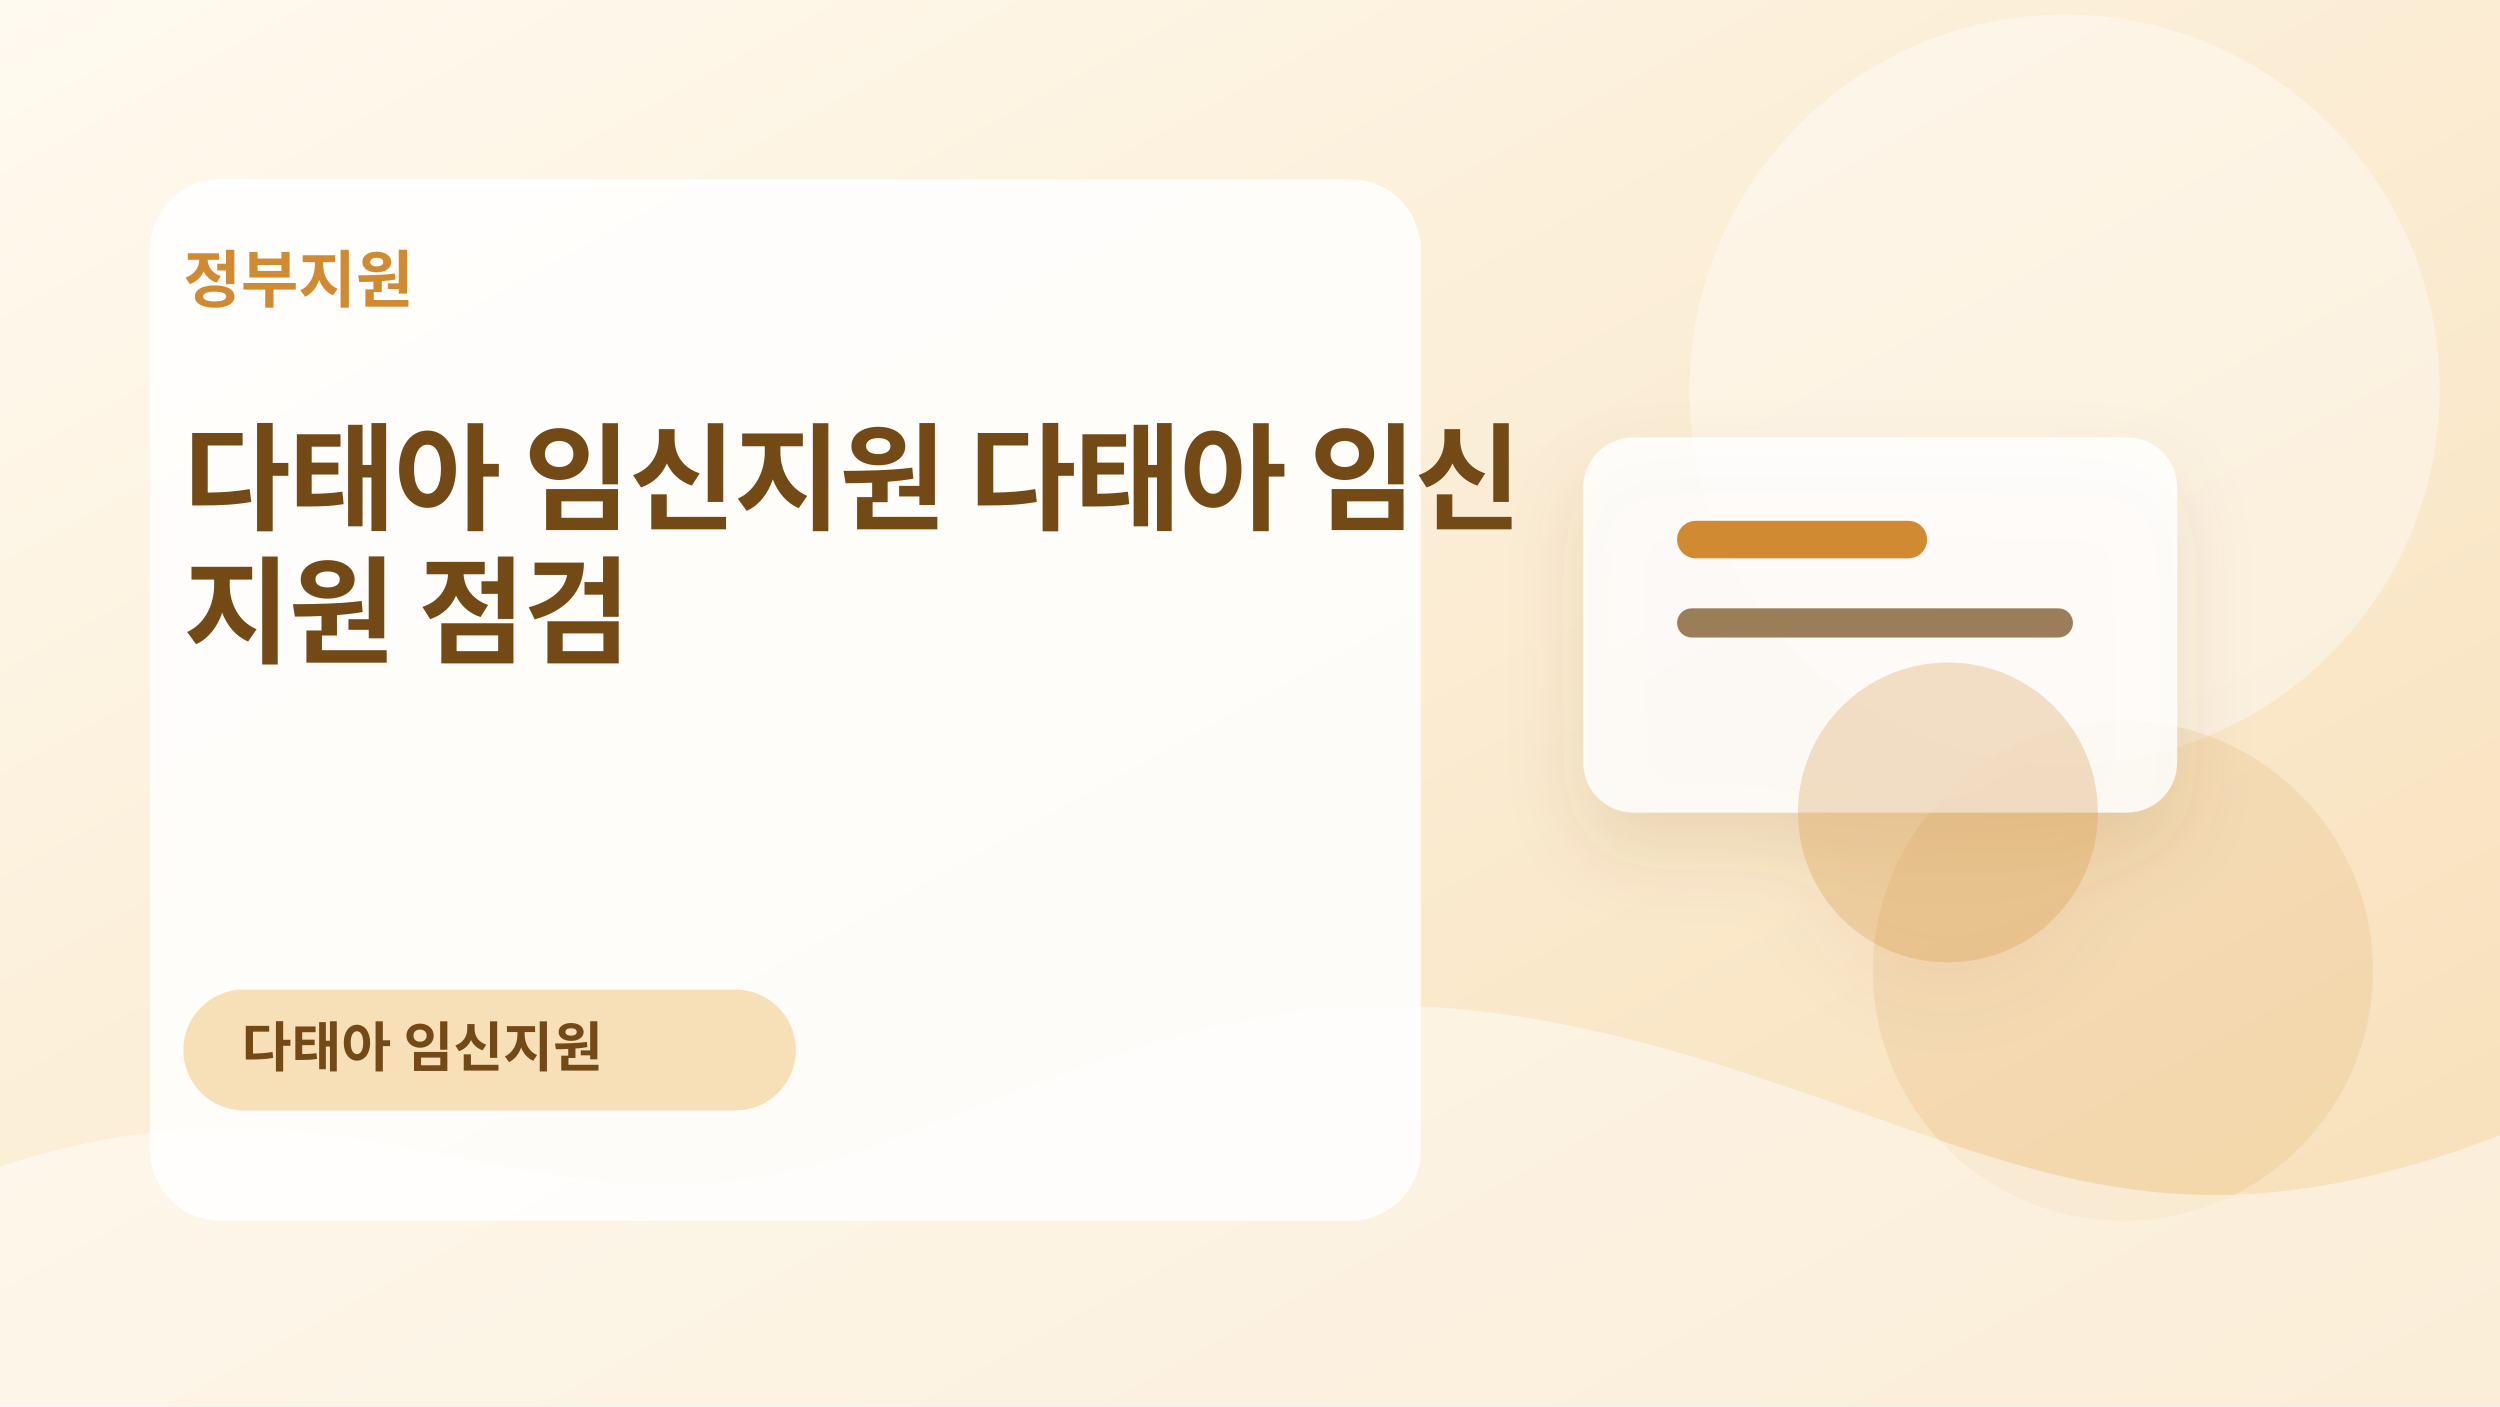
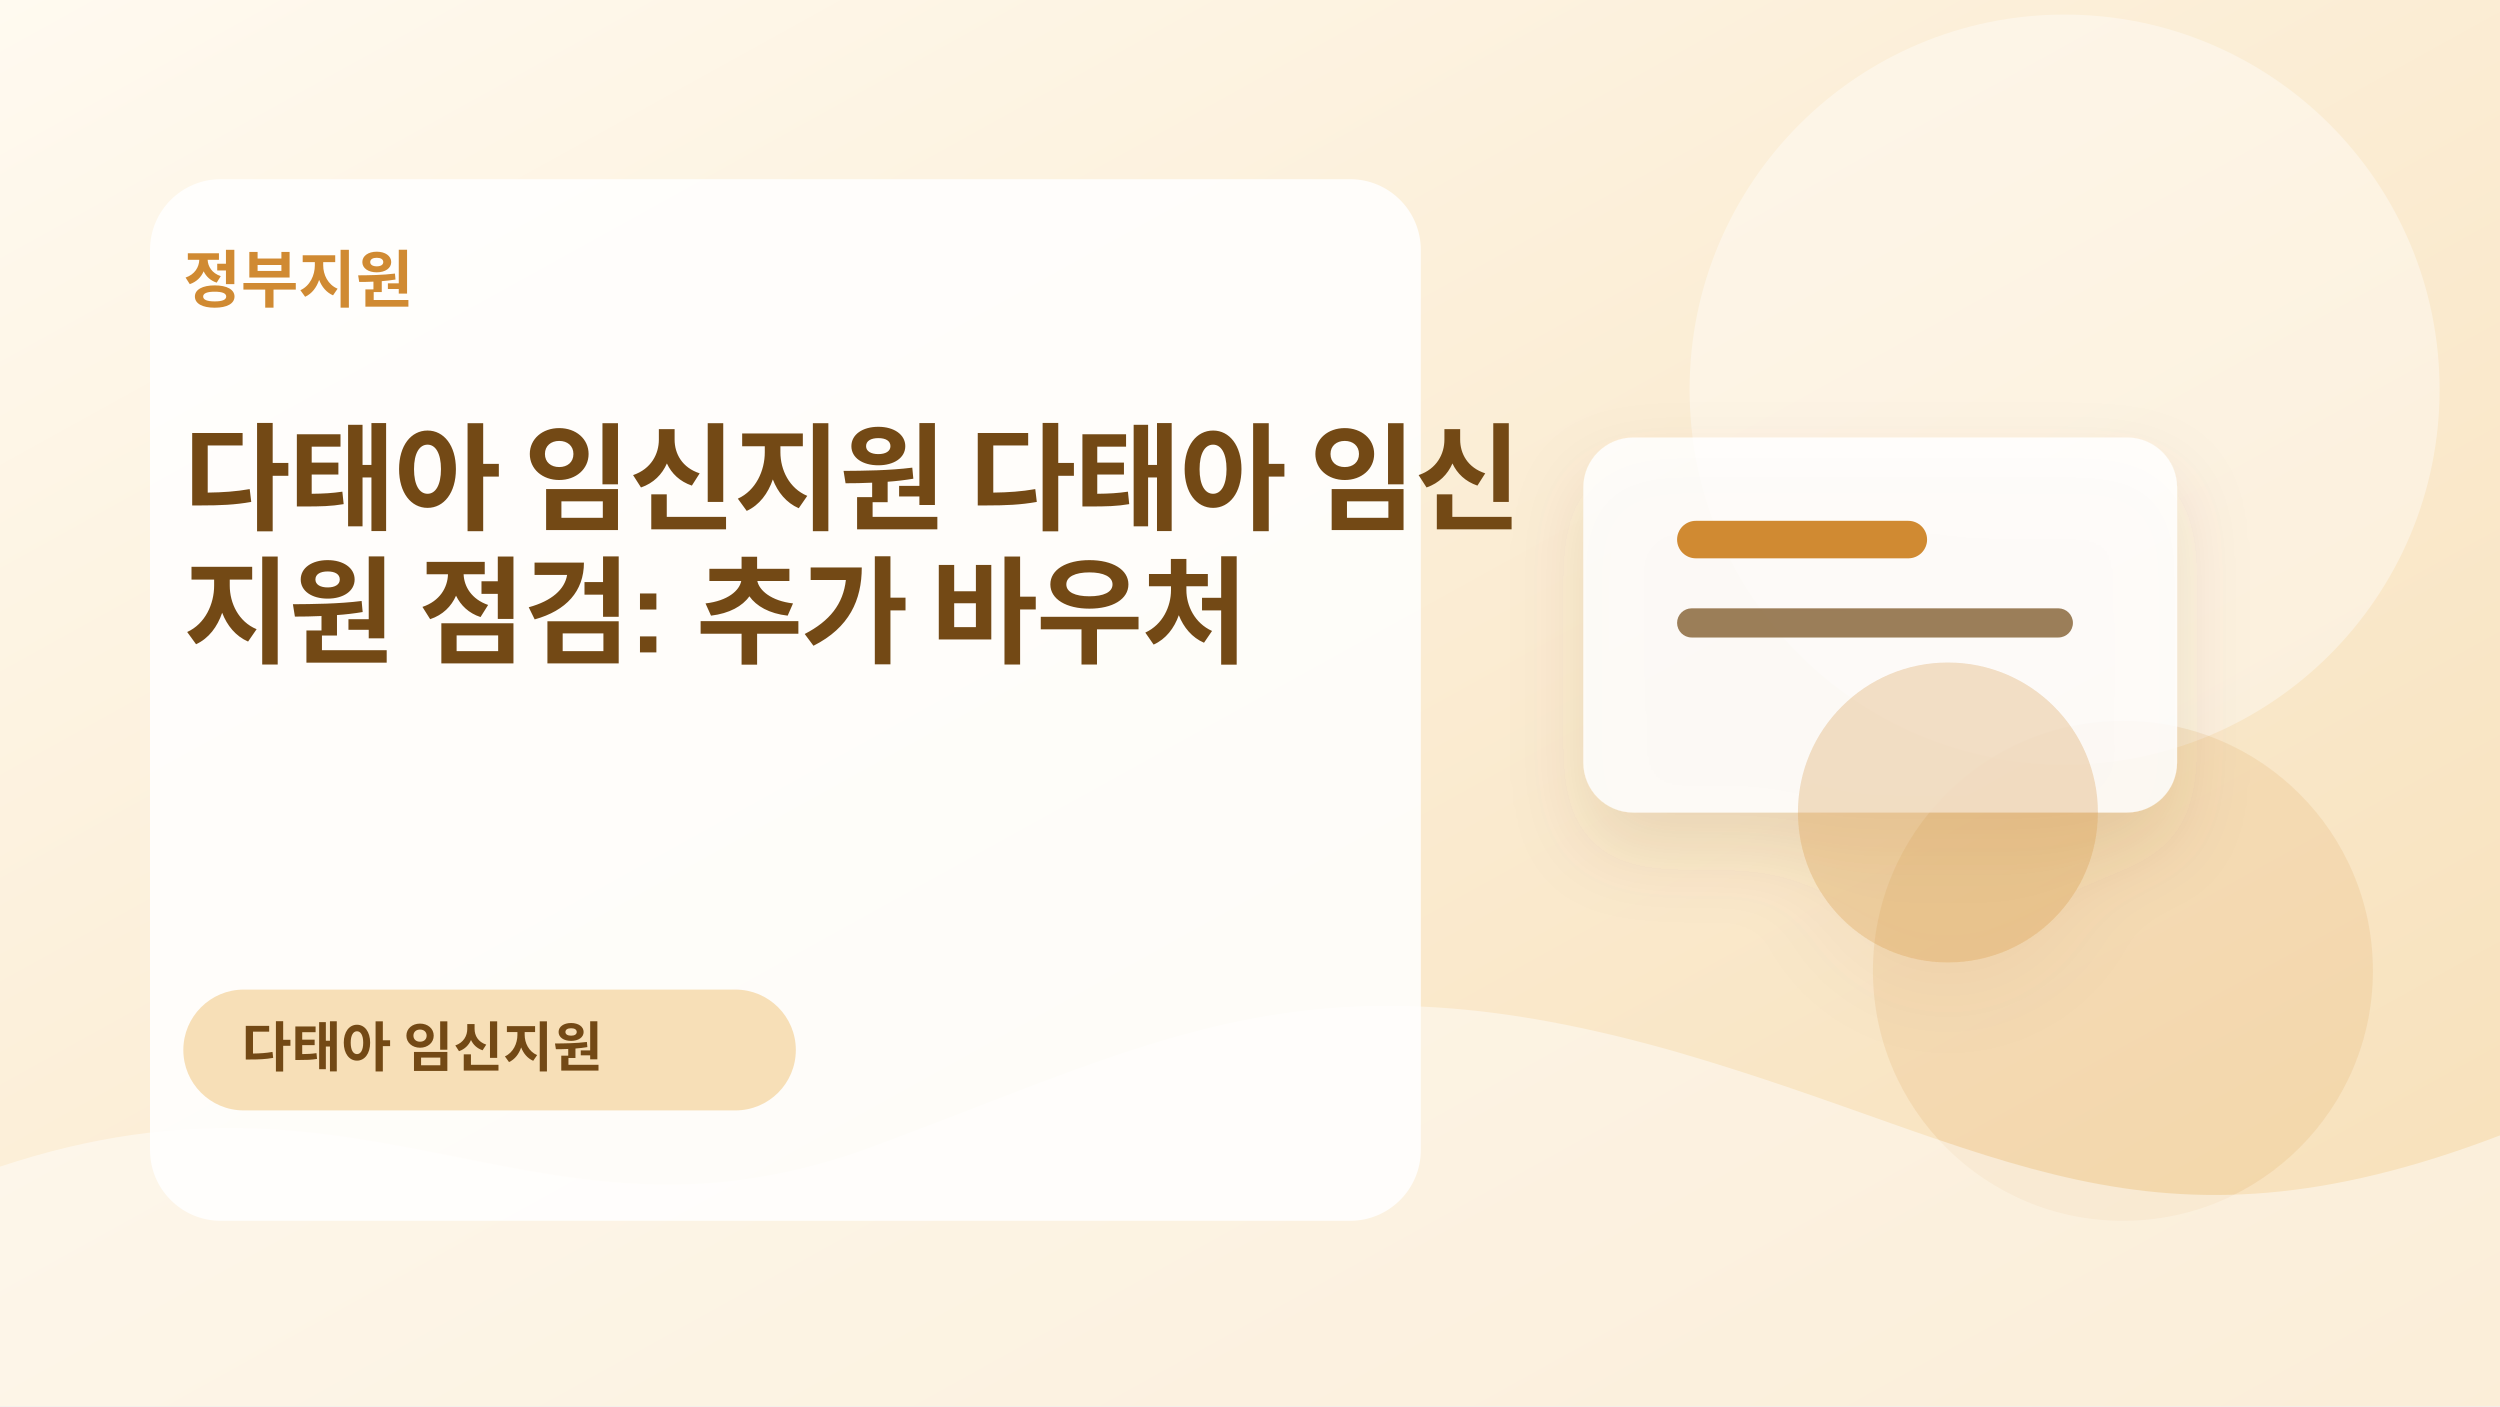
- <svg xmlns="http://www.w3.org/2000/svg" width="1200" height="675" viewBox="0 0 1200 675" role="img" aria-label="다태아 임신지원 다태아 임신 지원 점검 대표 이미지">
+ <svg xmlns="http://www.w3.org/2000/svg" width="1200" height="675" viewBox="0 0 1200 675" role="img" aria-label="다태아 임신지원 다태아 임신 지원 점검: 추가 바우처 대표 이미지">
  <defs>
    <linearGradient id="bg" x1="0" y1="0" x2="1" y2="1">
      <stop offset="0" stop-color="#fffaf0" />
      <stop offset="1" stop-color="#f7dfb7" />
    </linearGradient>
    <filter id="shadow" x="-20%" y="-20%" width="140%" height="140%">
      <feDropShadow dx="0" dy="18" stdDeviation="18" flood-color="#734915" flood-opacity="0.14" />
    </filter>
  </defs>
  <rect width="1200" height="675" fill="url(#bg)" />
  <circle cx="991" cy="187" r="180" fill="#ffffff" opacity="0.38" />
  <circle cx="1019" cy="466" r="120" fill="#d08a32" opacity="0.13" />
  <path d="M0 560C180 500 260 610 420 550C560 498 630 455 805 505C960 550 1030 610 1200 545V675H0Z" fill="#ffffff" opacity="0.46" />
  <g filter="url(#shadow)">
    <rect x="760" y="210" width="285" height="180" rx="24" fill="#ffffff" opacity="0.84" />
    <rect x="805" y="250" width="120" height="18" rx="9" fill="#d08a32" />
    <rect x="805" y="292" width="190" height="14" rx="7" fill="#734915" opacity="0.7" />
    <circle cx="935" cy="390" r="72" fill="#d08a32" opacity="0.26" />
  </g>
  <rect x="72" y="86" width="610" height="500" rx="34" fill="#ffffff" opacity="0.86" />
  <text x="88" y="145" font-family="Pretendard, Arial, sans-serif" font-size="30" font-weight="700" fill="#d08a32">정부지원</text>
  <text x="88" y="250" font-family="Pretendard, Arial, sans-serif" font-size="56" font-weight="800" fill="#734915" letter-spacing="-1">
    <tspan x="88" dy="0">다태아 임신지원 다태아 임신</tspan>
-     <tspan x="88" dy="64">지원 점검</tspan>
+     <tspan x="88" dy="64">지원 점검: 추가 바우처</tspan>
  </text>
  <rect x="88" y="475" width="294" height="58" rx="29" fill="#f7dfb7" />
  <text x="116" y="512" font-family="Pretendard, Arial, sans-serif" font-size="26" font-weight="700" fill="#734915">다태아 임신지원</text>
</svg>
